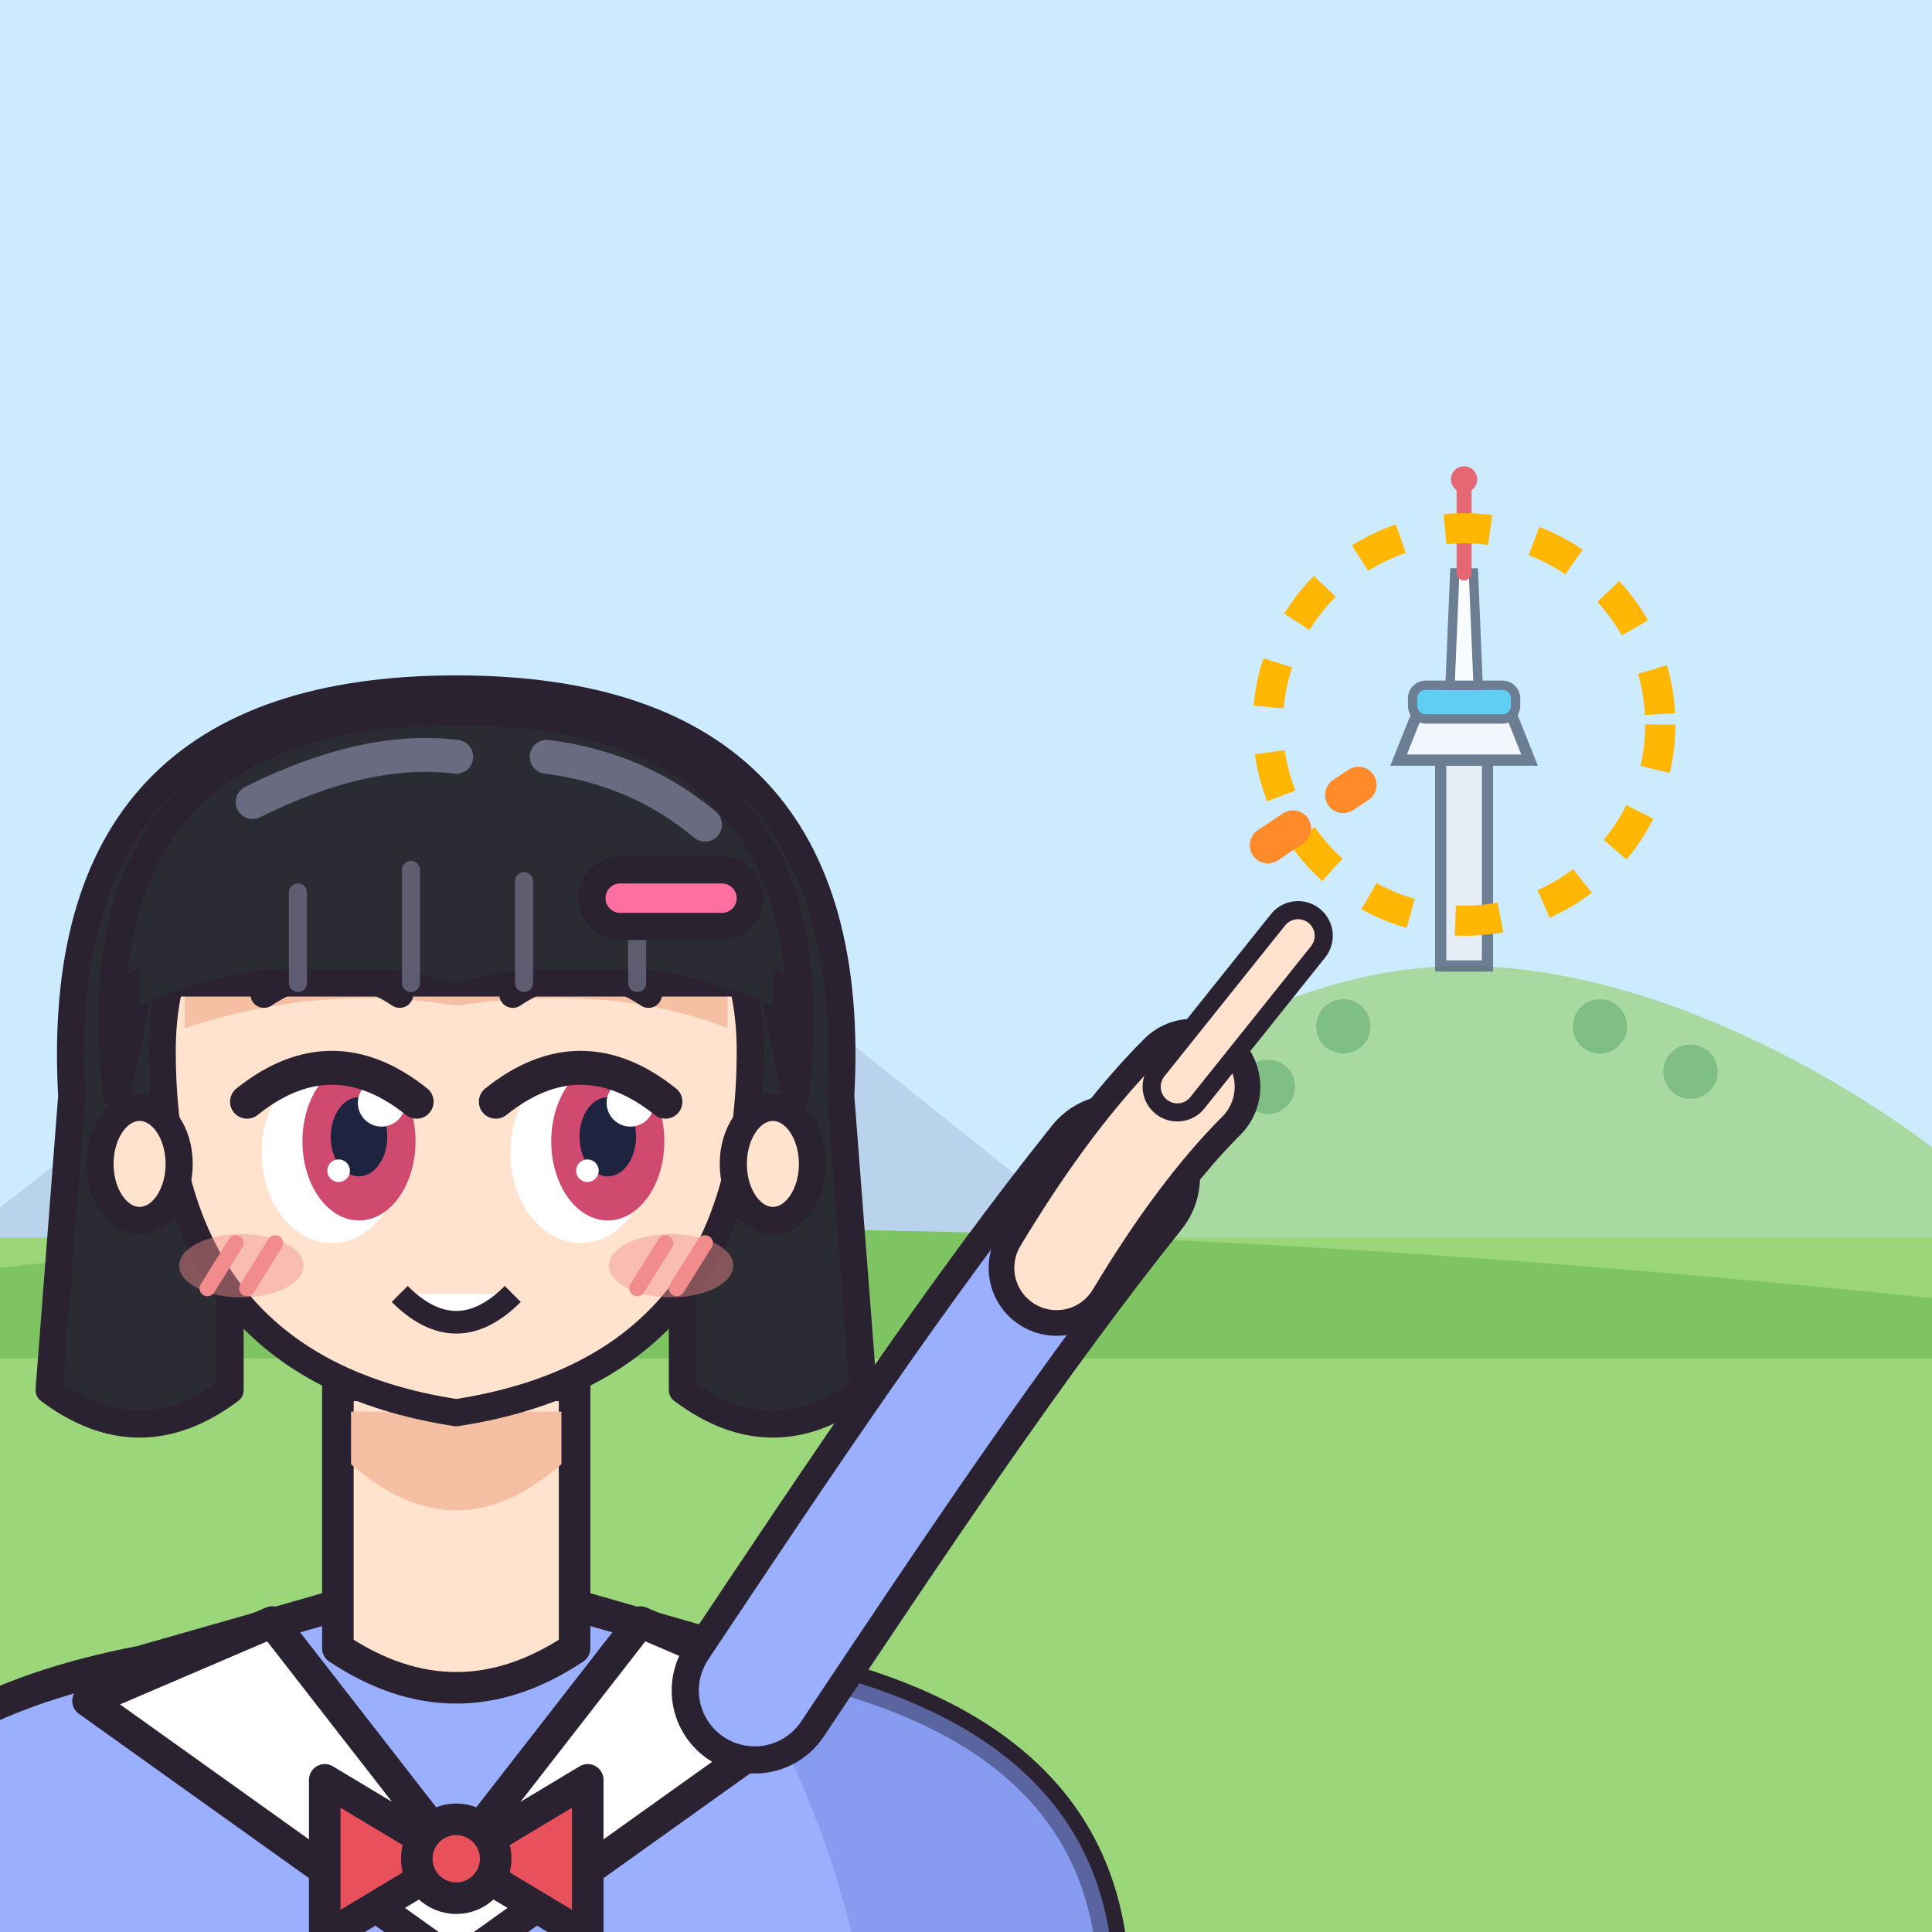
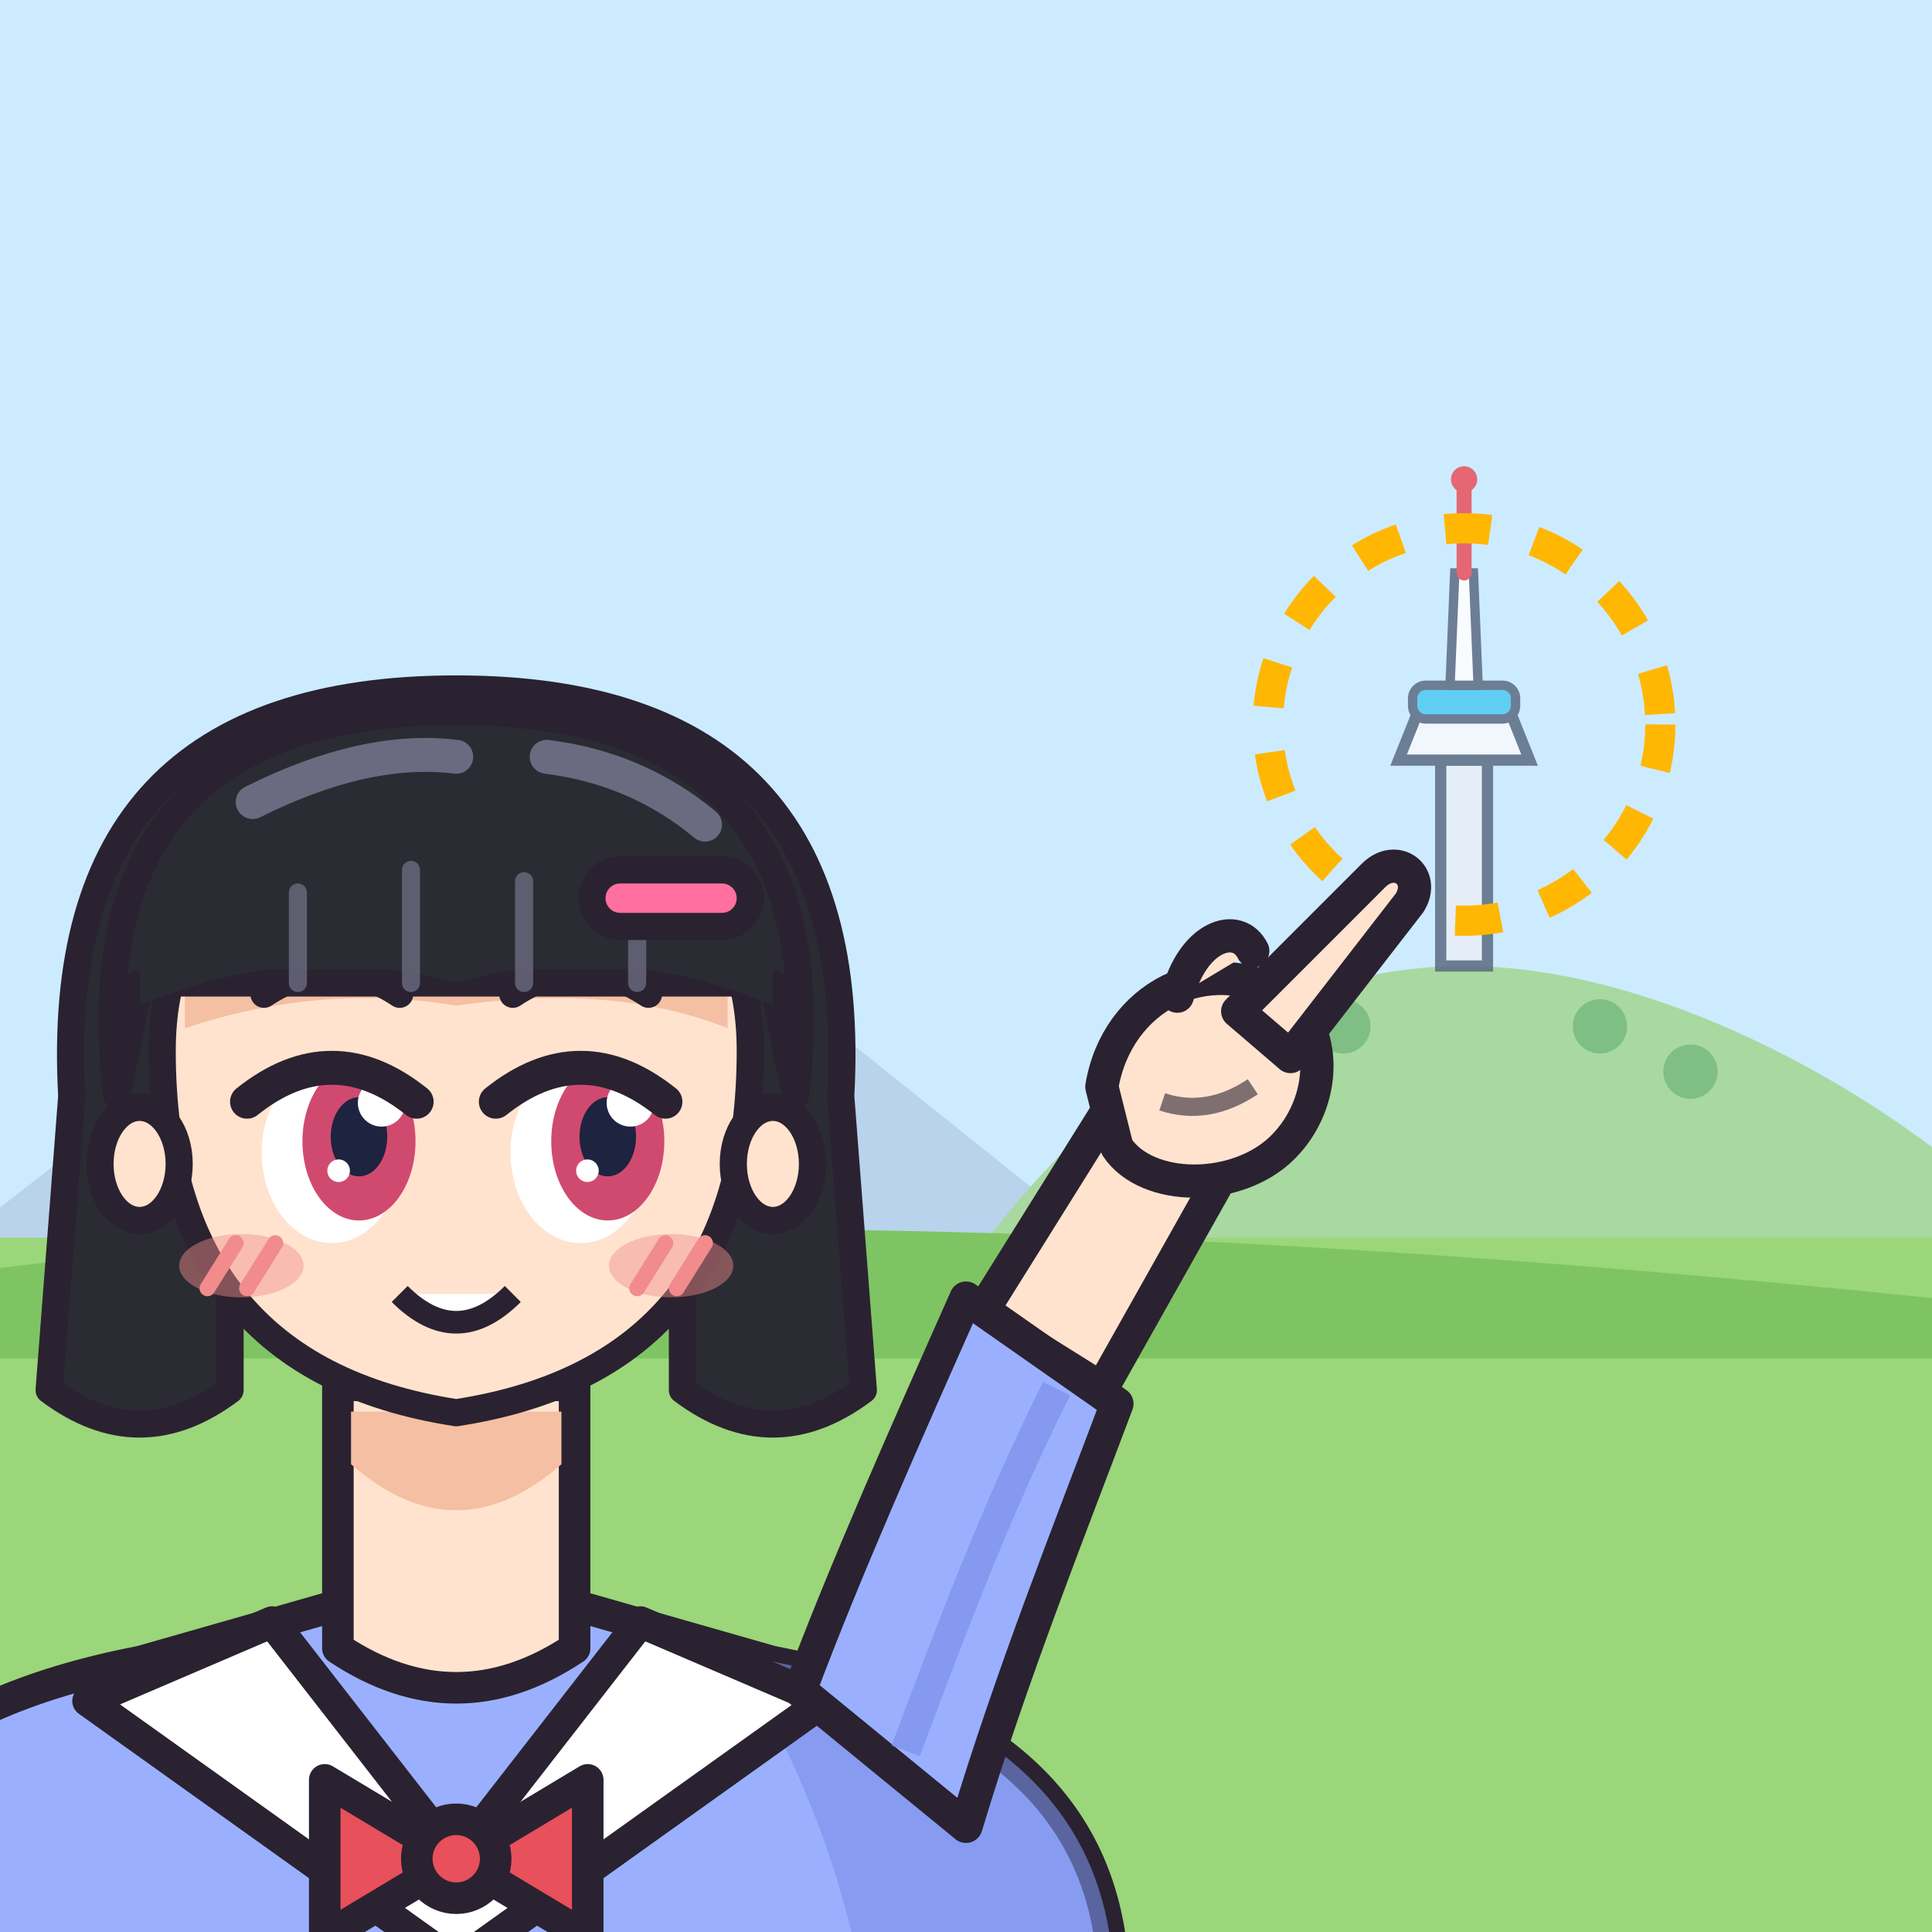
<svg xmlns="http://www.w3.org/2000/svg" viewBox="0 0 128 128" width="128" height="128">
  <rect width="128" height="128" fill="#CDEBFF" />
  <path d="M0,80 L18,66 L34,76 L50,64 L70,80 V84 H0 Z" fill="#B9D3EC" />
  <path d="M64,84 C74,70 86,64 97,64 C108,64 120,70 128,76 V86 H64 Z" fill="#A8D9A0" />
  <circle cx="84" cy="72" r="1.8" fill="#7FBF85" />
  <circle cx="89" cy="68" r="1.8" fill="#7FBF85" />
  <circle cx="106" cy="68" r="1.8" fill="#7FBF85" />
  <circle cx="112" cy="71" r="1.8" fill="#7FBF85" />
  <g opacity=".85" transform="translate(97,64) scale(.62) translate(-97,-56)">
    <rect x="94.5" y="34" width="5" height="22" fill="#E9EEF5" stroke="#5B6B80" stroke-width="1.2" />
    <path d="M90,34 L104,34 L102,29 L92,29 Z" fill="#F7F9FC" stroke="#5B6B80" stroke-width="1.2" />
    <rect x="91.5" y="26" width="11" height="3.6" rx="1.4" fill="#4CC9F0" stroke="#5B6B80" stroke-width="1" />
    <path d="M95.5,26 L96,14 H98 L98.5,26 Z" fill="#fff" stroke="#5B6B80" stroke-width="1" />
    <path d="M97,14 V4" stroke="#E8505B" stroke-width="1.6" stroke-linecap="round" />
    <circle cx="97" cy="4" r="1.4" fill="#E8505B" />
  </g>
  <rect x="0" y="82" width="128" height="46" fill="#9BD67A" />
  <path d="M0,84 Q50,78 128,86 V90 H0 Z" fill="#7FC463" />
  <circle cx="97" cy="48" r="13" fill="none" stroke="#FFB703" stroke-width="2" stroke-dasharray="3 3" />
  <g transform="translate(-12,44) scale(.66)">
    <g transform="translate(-20.5,-6.8) scale(1.32)">
      <g transform="translate(64,38) scale(0.86) translate(-64,-40)">
        <path d="M30,40 Q28,4 64,4 Q100,4 98,40 L100,66 Q92,72 84,66 V56 H44 V66 Q36,72 28,66 Z" fill="#2B2B33" stroke="#2A2230" stroke-width="2.4" stroke-linejoin="round" stroke-linecap="round" />
      </g>
      <path d="M14,128 V106 Q14,86 40,81 L54,77 H74 L88,81 Q114,86 114,106 V128 Z" fill="#9AB0FF" stroke="#2A2230" stroke-width="2.4" stroke-linejoin="round" stroke-linecap="round" />
      <path d="M86,82 L88,81 Q114,86 114,106 V128 H96 Q98,102 86,82 Z" fill="#7A90E8" opacity=".6" />
      <path d="M55,60 V80 Q64,86 73,80 V60 Z" fill="#FFE3CF" stroke="#2A2230" stroke-width="2.4" stroke-linejoin="round" stroke-linecap="round" />
      <path d="M56,66 Q64,73 72,66 V62 H56 Z" fill="#F4BFA2" />
      <path d="M50,78 L64,96 L78,78 L92,84 L64,104 L36,84 Z" fill="#fff" stroke="#2A2230" stroke-width="2.4" stroke-linejoin="round" stroke-linecap="round" />
      <path d="M64,96 L54,90 L54,102 Z M64,96 L74,90 L74,102 Z" fill="#E8505B" stroke="#2A2230" stroke-width="2.4" stroke-linejoin="round" stroke-linecap="round" />
      <circle cx="64" cy="96" r="3" fill="#E8505B" stroke="#2A2230" stroke-width="2.4" stroke-linejoin="round" stroke-linecap="round" />
      <g transform="translate(64,38) scale(0.86) translate(-64,-40)">
        <path d="M38,36 Q38,64 64,68 Q90,64 90,36 Q90,16 64,16 Q38,16 38,36 Z" fill="#FFE3CF" stroke="#2A2230" stroke-width="2.4" stroke-linejoin="round" stroke-linecap="round" />
        <ellipse cx="36" cy="46" rx="3.5" ry="5" fill="#FFE3CF" stroke="#2A2230" stroke-width="2.4" stroke-linejoin="round" stroke-linecap="round" />
        <ellipse cx="92" cy="46" rx="3.5" ry="5" fill="#FFE3CF" stroke="#2A2230" stroke-width="2.4" stroke-linejoin="round" stroke-linecap="round" />
        <path d="M40,34 Q52,30 64,32 Q78,30 88,34 L88,30 Q64,24 40,30 Z" fill="#F4BFA2" />
        <ellipse cx="53" cy="45" rx="6.2" ry="8.0" fill="#fff" />
        <ellipse cx="55.4" cy="44" rx="5.0" ry="7.0" fill="#D04A70" />
        <ellipse cx="55.4" cy="43.6" rx="2.5" ry="3.5" fill="#1E2340" />
        <circle cx="57.4" cy="40.6" r="2.1" fill="#fff" />
        <circle cx="53.6" cy="46.6" r="1" fill="#fff" />
        <path d="M45.5,40.5 Q53,34.5 60.5,40.5" fill="none" stroke="#2A2230" stroke-width="3" stroke-linecap="round" />
        <ellipse cx="75" cy="45" rx="6.2" ry="8.0" fill="#fff" />
        <ellipse cx="77.4" cy="44" rx="5.0" ry="7.0" fill="#D04A70" />
        <ellipse cx="77.4" cy="43.6" rx="2.5" ry="3.5" fill="#1E2340" />
        <circle cx="79.4" cy="40.6" r="2.1" fill="#fff" />
        <circle cx="75.6" cy="46.6" r="1" fill="#fff" />
        <path d="M67.5,40.5 Q75,34.5 82.5,40.5" fill="none" stroke="#2A2230" stroke-width="3" stroke-linecap="round" />
        <path d="M47,31 Q53,27 59,31 M69,31 Q75,27 81,31" fill="none" stroke="#2A2230" stroke-width="2.4" stroke-linecap="round" />
        <path d="M59,57.5 Q64,62.5 69,57.5" fill="#fff" stroke="#2A2230" stroke-width="2" stroke-linejoin="round" />
        <ellipse cx="45" cy="55" rx="5.5" ry="2.8" fill="#F28B8B" opacity="0.45" />
        <ellipse cx="83" cy="55" rx="5.5" ry="2.8" fill="#F28B8B" opacity="0.45" />
        <line x1="42" y1="57" x2="44.5" y2="53" stroke="#F28B8B" stroke-width="1.4" stroke-linecap="round" />
        <line x1="45.5" y1="57" x2="48.0" y2="53" stroke="#F28B8B" stroke-width="1.4" stroke-linecap="round" />
        <line x1="80" y1="57" x2="82.5" y2="53" stroke="#F28B8B" stroke-width="1.4" stroke-linecap="round" />
        <line x1="83.5" y1="57" x2="86.0" y2="53" stroke="#F28B8B" stroke-width="1.4" stroke-linecap="round" />
        <path d="M34,40 Q30,6 64,6 Q98,6 94,40 L92,30 H36 Z" fill="#2B2B33" stroke="#2A2230" stroke-width="2.4" stroke-linejoin="round" stroke-linecap="round" />
        <path d="M36,32 Q50,26 64,30 Q78,26 92,32 L92,24 H36 Z" fill="#2B2B33" />
        <path d="M46,14 Q56,9 64,10 M72,10 Q80,11 86,16" fill="none" stroke="#6A6A80" stroke-width="3" stroke-linecap="round" />
        <path d="M50,30 V22 M60,30 V20 M70,30 V21 M80,30 V22" stroke="#6A6A80" stroke-width="1.6" stroke-linecap="round" opacity=".8" />
        <rect x="76" y="20" width="14" height="5" rx="2.5" fill="#FF6FA0" stroke="#2A2230" stroke-width="2.4" stroke-linejoin="round" stroke-linecap="round" />
      </g>
    </g>
  </g>
-   <path d="M50,112 C58,100 66,88 74,78" fill="none" stroke="#2A2230" stroke-width="11" stroke-linecap="round" />
-   <path d="M50,112 C58,100 66,88 74,78" fill="none" stroke="#9AB0FF" stroke-width="7.4" stroke-linecap="round" />
-   <path d="M70,84 C73,79 76,75 79,72" fill="none" stroke="#2A2230" stroke-width="9" stroke-linecap="round" />
-   <path d="M70,84 C73,79 76,75 79,72" fill="none" stroke="#FFE3CF" stroke-width="5.6" stroke-linecap="round" />
-   <path d="M78,72 L86,62" stroke="#2A2230" stroke-width="4.6" stroke-linecap="round" />
-   <path d="M78,72 L86,62" stroke="#FFE3CF" stroke-width="2.2" stroke-linecap="round" />
-   <path d="M84,56 L90,52" stroke="#FF8A2A" stroke-width="2.4" stroke-linecap="round" stroke-dasharray="2 4" />
+   <path d="M65,87 L73,92 L82,76 L75,71 Z" fill="#FFE3CF" stroke="#2A2230" stroke-width="2.2" stroke-linejoin="round" stroke-linecap="round" />
+   <path d="M53,112 C56,104 60,95 64,86 L74,93 C71,101 67,111 64,121 Z" fill="#9AB0FF" stroke="#2A2230" stroke-width="2.2" stroke-linejoin="round" stroke-linecap="round" />
+   <path d="M60,116 C63,108 66,100 70,92" fill="none" stroke="#7A90E8" stroke-width="2" opacity=".7" />
+   <path d="M73,72 C74,66 80,63 85,66 C88,68 88,73 85,76 C82,79 76,79 74,76 Z" fill="#FFE3CF" stroke="#2A2230" stroke-width="2.2" stroke-linejoin="round" stroke-linecap="round" />
+   <path d="M77,73 Q80,74 83,72" fill="none" stroke="#2A2230" stroke-width="1.2" opacity=".6" />
+   <path d="M82,67 L91,58 C92.5,56.5 94.5,58 93.4,59.8 L85.5,70 Z" fill="#FFE3CF" stroke="#2A2230" stroke-width="2.2" stroke-linejoin="round" stroke-linecap="round" />
+   <path d="M78,66 C79,62 82,61 83,63" fill="#FFE3CF" stroke="#2A2230" stroke-width="2.2" stroke-linejoin="round" stroke-linecap="round" />
</svg>
